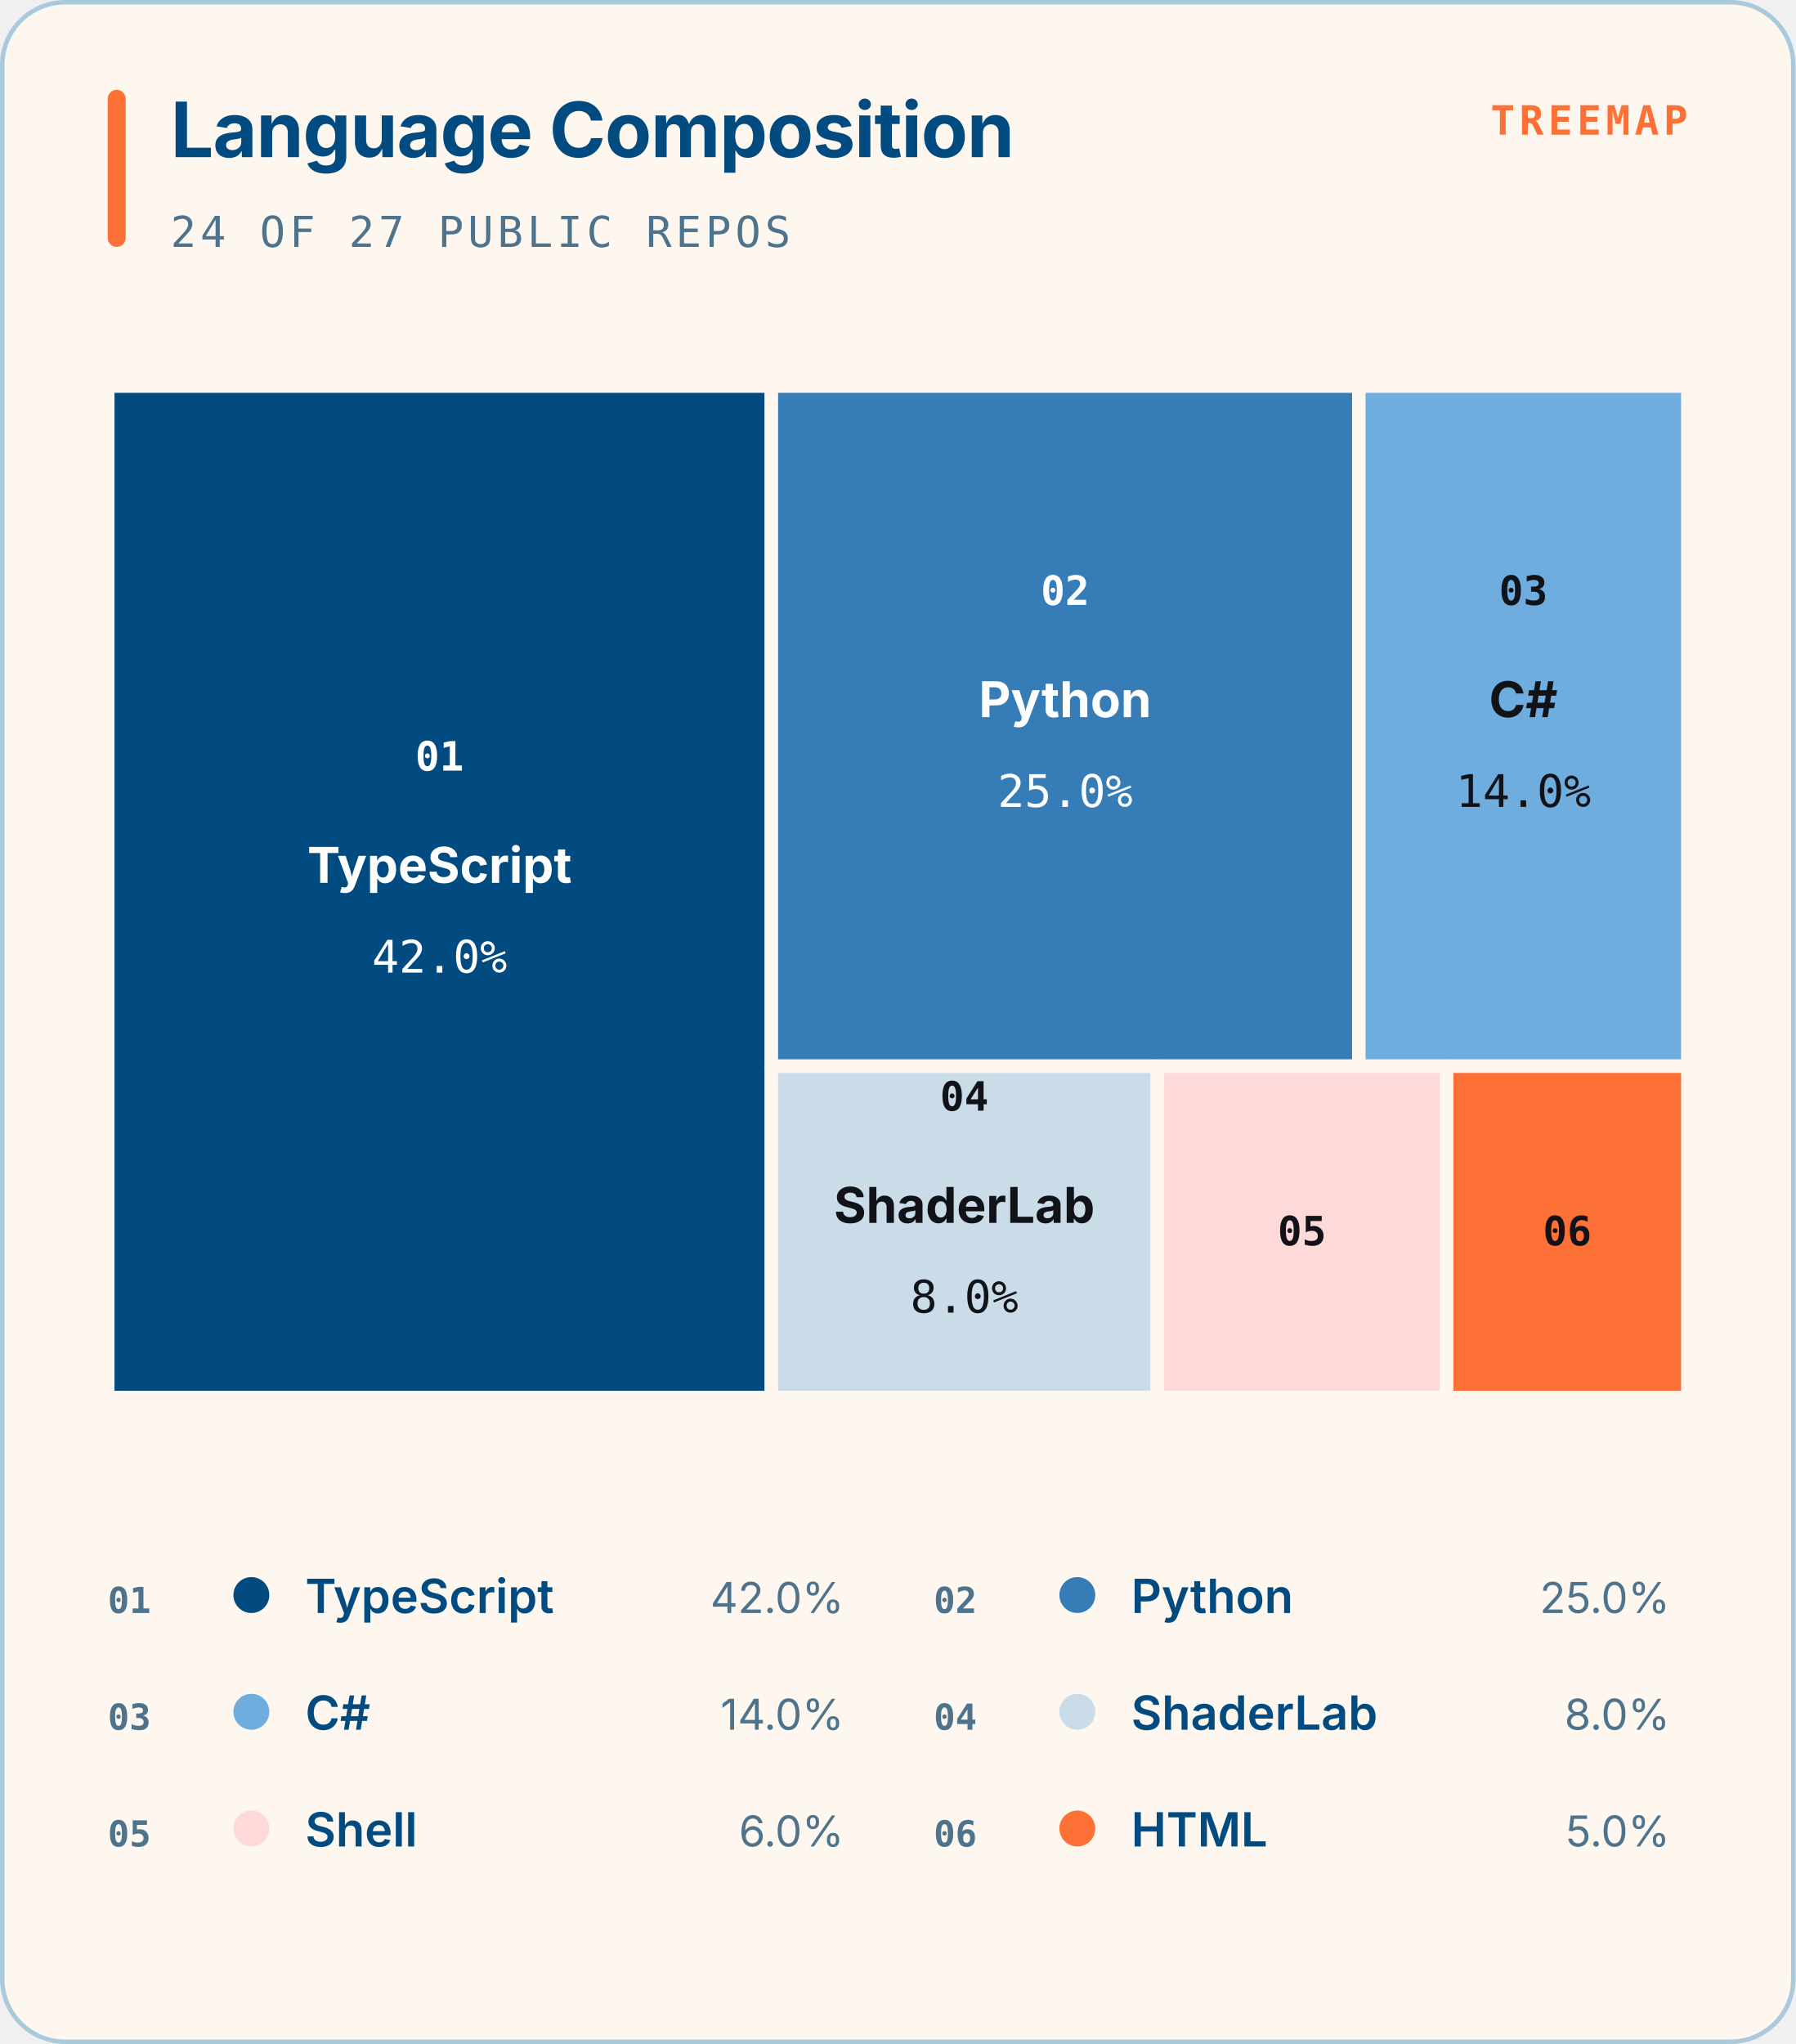
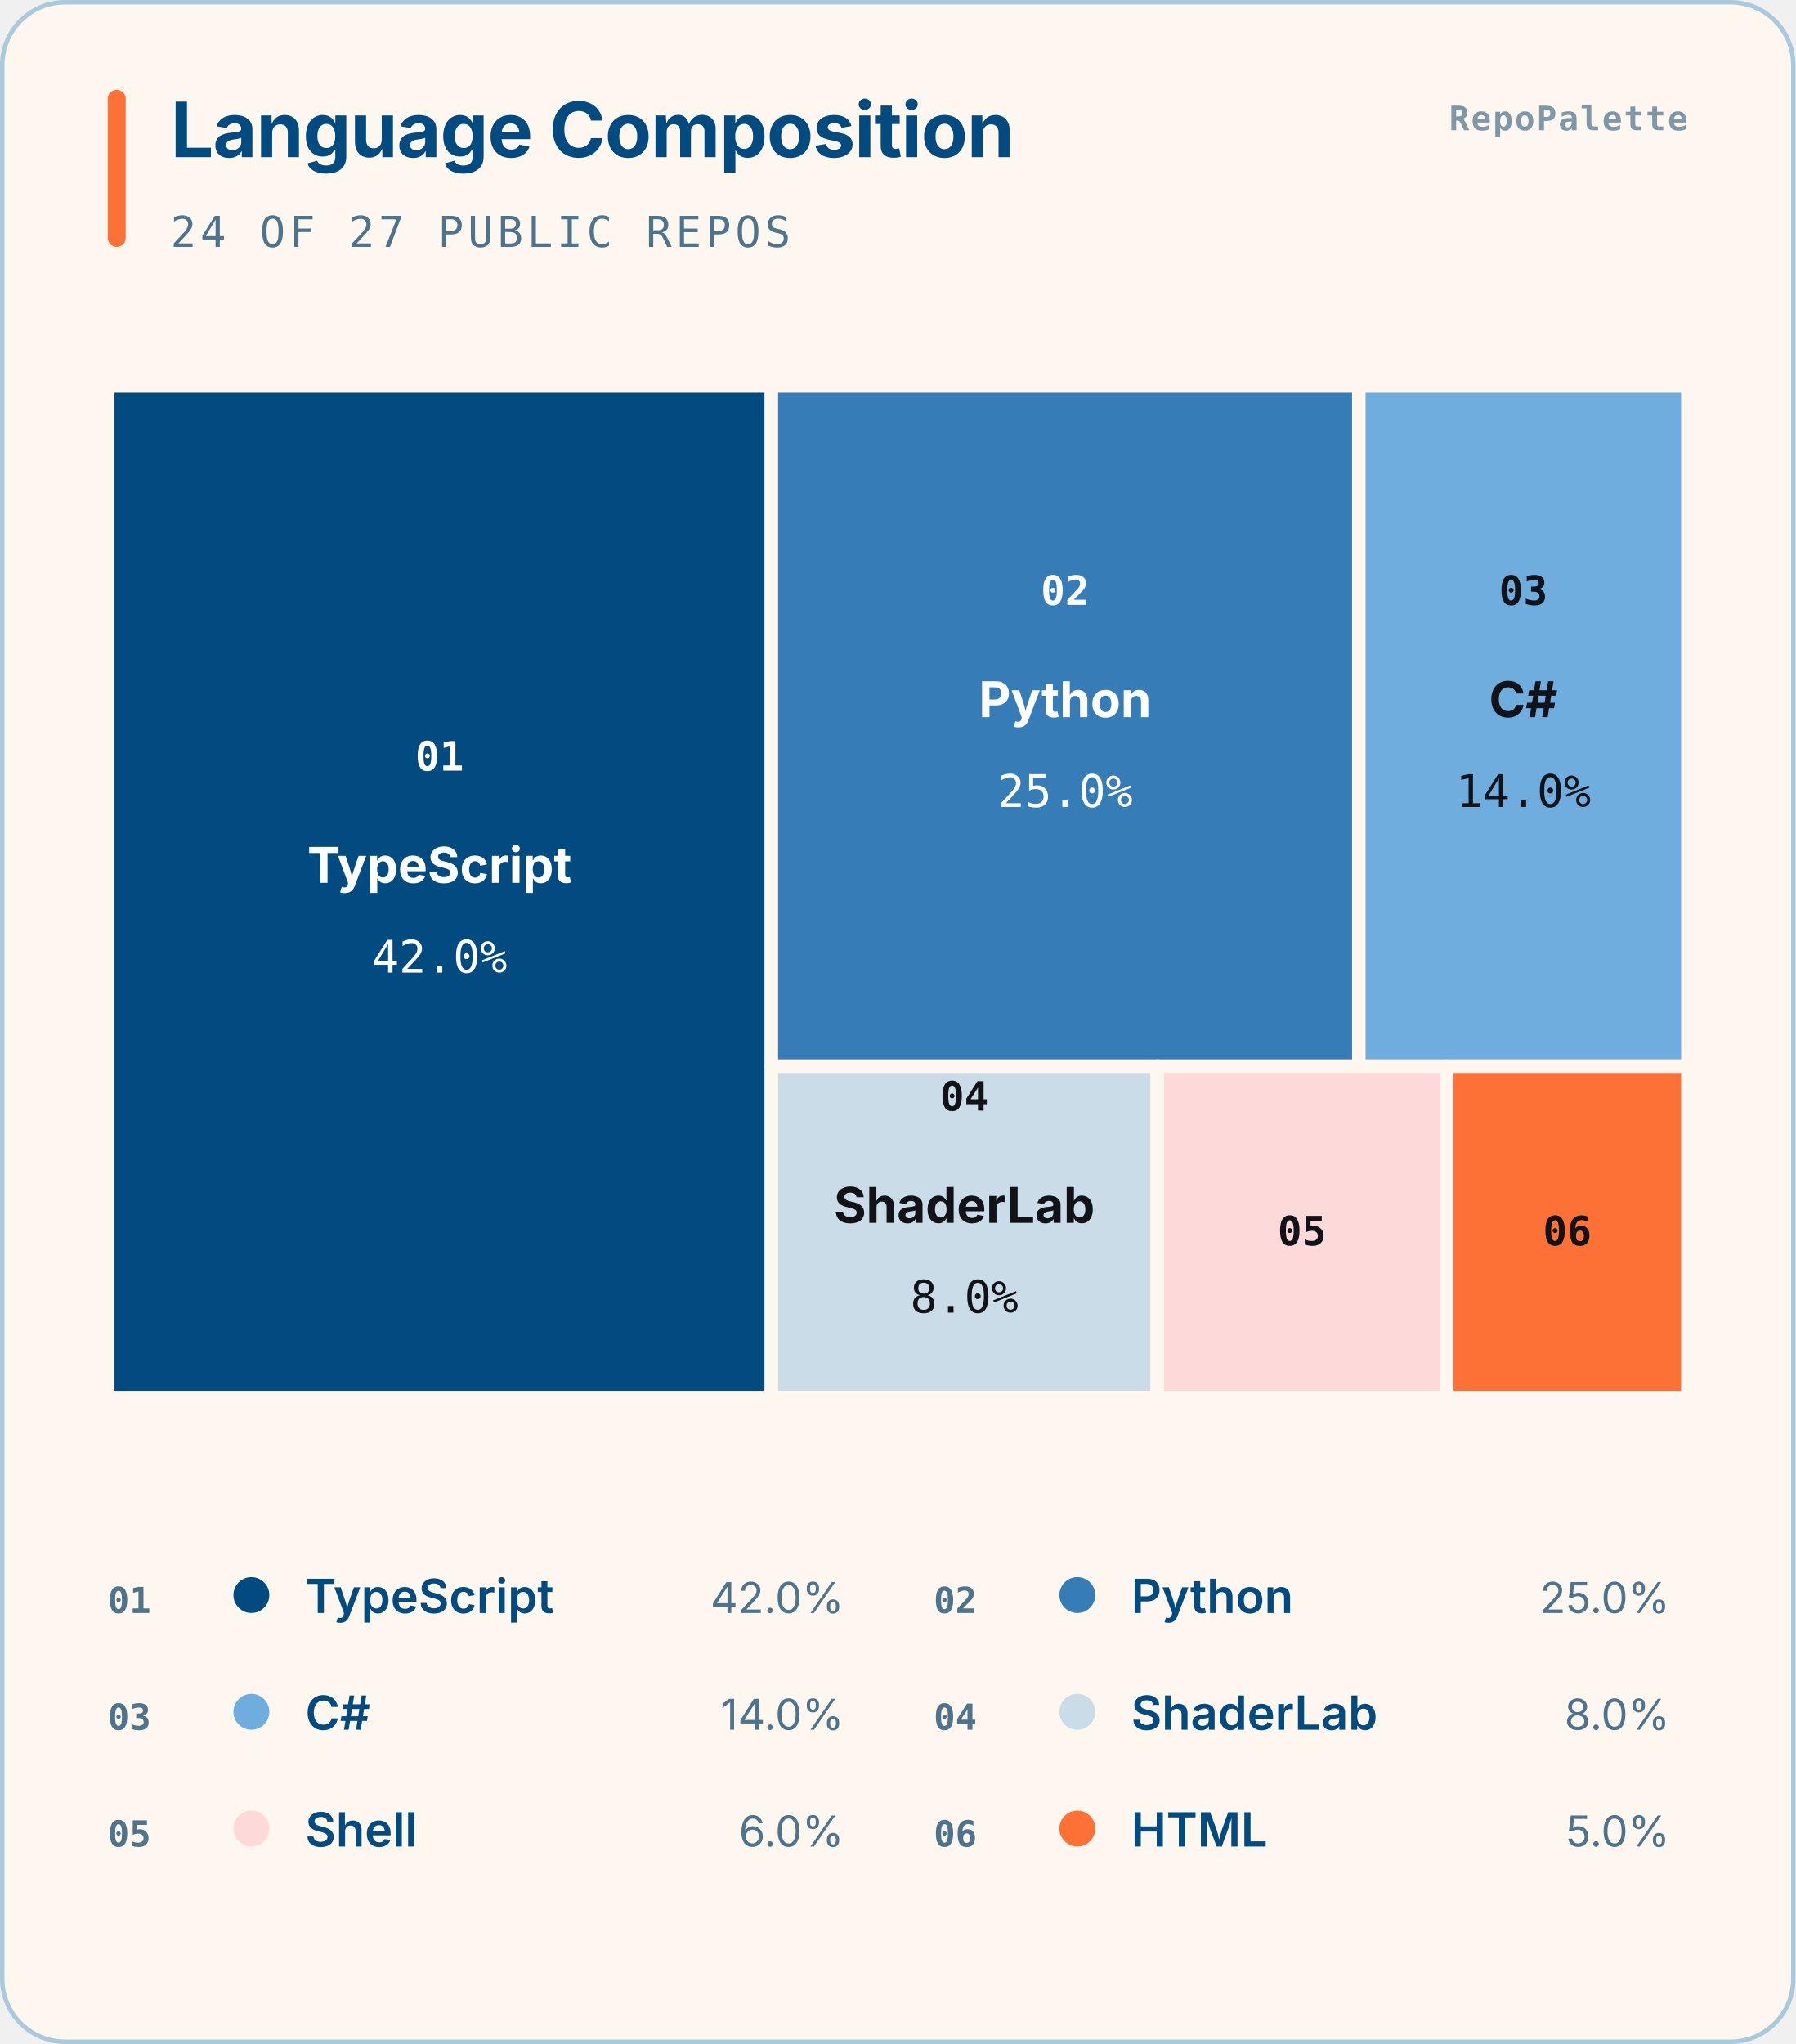
<svg xmlns="http://www.w3.org/2000/svg" role="img" aria-labelledby="title description" data-style="treemap" data-theme="paper" width="400" height="455.28" viewBox="0 0 400 455.28">
  <style>
    text { font-family: -apple-system, BlinkMacSystemFont, Segoe UI, sans-serif; }
    .title { fill: #024b81; font-size: 17px; font-weight: 700; letter-spacing: -0.2px; }
-     .meta, .style-tag, .rank, .metric-label { font-family: ui-monospace, SFMono-Regular, Consolas, monospace; }
+     .meta, .brand-watermark, .rank, .metric-label { font-family: ui-monospace, SFMono-Regular, Consolas, monospace; }
    .meta { fill: #4d738d; font-size: 9.5px; letter-spacing: 0.9px; }
-     .style-tag { fill: #fd7136; font-size: 9px; font-weight: 700; letter-spacing: 1px; }
+     .brand-watermark { fill: #4d738d; font-size: 7.5px; font-weight: 600; letter-spacing: 0.35px; opacity: 0.72; }
    .label { fill: #024b81; font-size: 12px; font-weight: 650; }
    .value { fill: #4d738d; font-size: 11px; font-variant-numeric: tabular-nums; }
    .rank { fill: #fd7136; font-size: 9px; font-weight: 700; }
    .metric { fill: #024b81; font-size: 27px; font-weight: 750; font-variant-numeric: tabular-nums; }
    .metric-label { fill: #4d738d; font-size: 7px; letter-spacing: 0.7px; }
    .legend-rank { fill: #4d738d; font-family: ui-monospace, SFMono-Regular, Consolas, monospace; font-size: 8px; font-weight: 700; }
    .legend-label { fill: #024b81; font-size: 10.5px; font-weight: 600; }
    .legend-value { fill: #4d738d; font-size: 9.5px; font-variant-numeric: tabular-nums; }
    .axis-note { fill: #4d738d; font-family: ui-monospace, SFMono-Regular, Consolas, monospace; font-size: 9.5px; letter-spacing: 0.6px; }
    .part-label { font-size: 11px; font-weight: 700; }
    .part-rank { font-family: ui-monospace, SFMono-Regular, Consolas, monospace; font-size: 9px; font-weight: 800; }
    .part-value { font-family: ui-monospace, SFMono-Regular, Consolas, monospace; font-size: 10px; font-variant-numeric: tabular-nums; }
    .center-label { fill: #024b81; font-size: 12px; font-weight: 700; }
    .center-value { fill: #4d738d; font-family: ui-monospace, SFMono-Regular, Consolas, monospace; font-size: 9px; }
    .node-label { font-size: 9px; font-weight: 750; }
    .empty { fill: #4d738d; font-size: 11px; }
  </style>
  <rect class="card" x="0.5" y="0.5" width="399" height="454.28" rx="14" fill="#fef7ef" stroke="#a9c9dc" />
  <rect x="24" y="20" width="4" height="35" rx="2" fill="#fd7136" />
  <text class="title" x="38" y="35">Language Composition</text>
  <text class="meta" x="38" y="55">24 OF 27 PUBLIC REPOS</text>
-   <text class="style-tag" text-anchor="end" x="376" y="30">TREEMAP</text>
+   <text class="brand-watermark" data-role="brand-watermark" text-anchor="end" x="376" y="29" aria-hidden="true">RepoPalette</text>
  <g data-role="treemap-part">
    <polygon data-role="composition-part" data-language="TypeScript" data-share="42" data-shape-role="treemap-part" points="24,86 171.84,86 171.84,311.28 24,311.28" fill="#024b81" stroke="#fef7ef" stroke-width="3" stroke-linejoin="round" />
    <text class="part-rank" data-role="part-rank" data-rank="1" text-anchor="middle" x="97.92" y="171.64" fill="#ffffff">01</text>
    <text class="part-label" text-anchor="middle" x="97.92" y="196.64" fill="#ffffff">TypeScript</text>
    <text class="part-value" text-anchor="middle" x="97.92" y="216.64" fill="#ffffff">42.0%</text>
    <polygon data-role="composition-part" data-language="Python" data-share="25" data-shape-role="treemap-part" points="171.84,86 302.71,86 302.71,237.48 171.84,237.48" fill="#367db7" stroke="#fef7ef" stroke-width="3" stroke-linejoin="round" />
    <text class="part-rank" data-role="part-rank" data-rank="2" text-anchor="middle" x="237.28" y="134.74" fill="#ffffff">02</text>
    <text class="part-label" text-anchor="middle" x="237.28" y="159.74" fill="#ffffff">Python</text>
    <text class="part-value" text-anchor="middle" x="237.28" y="179.74" fill="#ffffff">25.0%</text>
    <polygon data-role="composition-part" data-language="C#" data-share="14" data-shape-role="treemap-part" points="302.71,86 376,86 376,237.48 302.71,237.48" fill="#6faddf" stroke="#fef7ef" stroke-width="3" stroke-linejoin="round" />
    <text class="part-rank" data-role="part-rank" data-rank="3" text-anchor="middle" x="339.36" y="134.74" fill="#111318">03</text>
    <text class="part-label" text-anchor="middle" x="339.36" y="159.74" fill="#111318">C#</text>
    <text class="part-value" text-anchor="middle" x="339.36" y="179.74" fill="#111318">14.0%</text>
    <polygon data-role="composition-part" data-language="ShaderLab" data-share="8" data-shape-role="treemap-part" points="171.84,237.48 257.8,237.48 257.8,311.28 171.84,311.28" fill="#c9dce8" stroke="#fef7ef" stroke-width="3" stroke-linejoin="round" />
    <text class="part-rank" data-role="part-rank" data-rank="4" text-anchor="middle" x="214.82" y="247.38" fill="#111318">04</text>
    <text class="part-label" text-anchor="middle" x="214.82" y="272.38" fill="#111318">ShaderLab</text>
    <text class="part-value" text-anchor="middle" x="214.82" y="292.38" fill="#111318">8.0%</text>
    <polygon data-role="composition-part" data-language="Shell" data-share="6" data-shape-role="treemap-part" points="257.8,237.48 322.27,237.48 322.27,311.28 257.8,311.28" fill="#fed9da" stroke="#fef7ef" stroke-width="3" stroke-linejoin="round" />
    <text class="part-rank" data-role="part-rank" data-rank="5" text-anchor="middle" x="290.04" y="277.38" fill="#111318">05</text>
    <polygon data-role="composition-part" data-language="HTML" data-share="5" data-shape-role="treemap-part" points="322.27,237.48 376,237.48 376,311.28 322.27,311.28" fill="#fd7136" stroke="#fef7ef" stroke-width="3" stroke-linejoin="round" />
    <text class="part-rank" data-role="part-rank" data-rank="6" text-anchor="middle" x="349.14" y="277.38" fill="#111318">06</text>
  </g>
  <g data-role="legend" data-columns="2">
    <text class="legend-rank" data-role="legend-rank" data-rank="1" x="24" y="359.28">01</text>
    <circle cx="56" cy="355.28" r="4" fill="#024b81" />
    <text class="legend-label" x="68" y="359.28">TypeScript</text>
    <text class="legend-value" text-anchor="end" x="188" y="359.28">42.0%</text>
    <text class="legend-rank" data-role="legend-rank" data-rank="2" x="208" y="359.28">02</text>
    <circle cx="240" cy="355.28" r="4" fill="#367db7" />
    <text class="legend-label" x="252" y="359.28">Python</text>
    <text class="legend-value" text-anchor="end" x="372" y="359.28">25.0%</text>
    <text class="legend-rank" data-role="legend-rank" data-rank="3" x="24" y="385.28">03</text>
    <circle cx="56" cy="381.28" r="4" fill="#6faddf" />
    <text class="legend-label" x="68" y="385.28">C#</text>
    <text class="legend-value" text-anchor="end" x="188" y="385.28">14.0%</text>
    <text class="legend-rank" data-role="legend-rank" data-rank="4" x="208" y="385.28">04</text>
    <circle cx="240" cy="381.28" r="4" fill="#c9dce8" />
    <text class="legend-label" x="252" y="385.28">ShaderLab</text>
    <text class="legend-value" text-anchor="end" x="372" y="385.28">8.0%</text>
    <text class="legend-rank" data-role="legend-rank" data-rank="5" x="24" y="411.28">05</text>
    <circle cx="56" cy="407.28" r="4" fill="#fed9da" />
    <text class="legend-label" x="68" y="411.28">Shell</text>
    <text class="legend-value" text-anchor="end" x="188" y="411.28">6.0%</text>
    <text class="legend-rank" data-role="legend-rank" data-rank="6" x="208" y="411.28">06</text>
    <circle cx="240" cy="407.28" r="4" fill="#fd7136" />
    <text class="legend-label" x="252" y="411.28">HTML</text>
    <text class="legend-value" text-anchor="end" x="372" y="411.28">5.0%</text>
  </g>
</svg>
